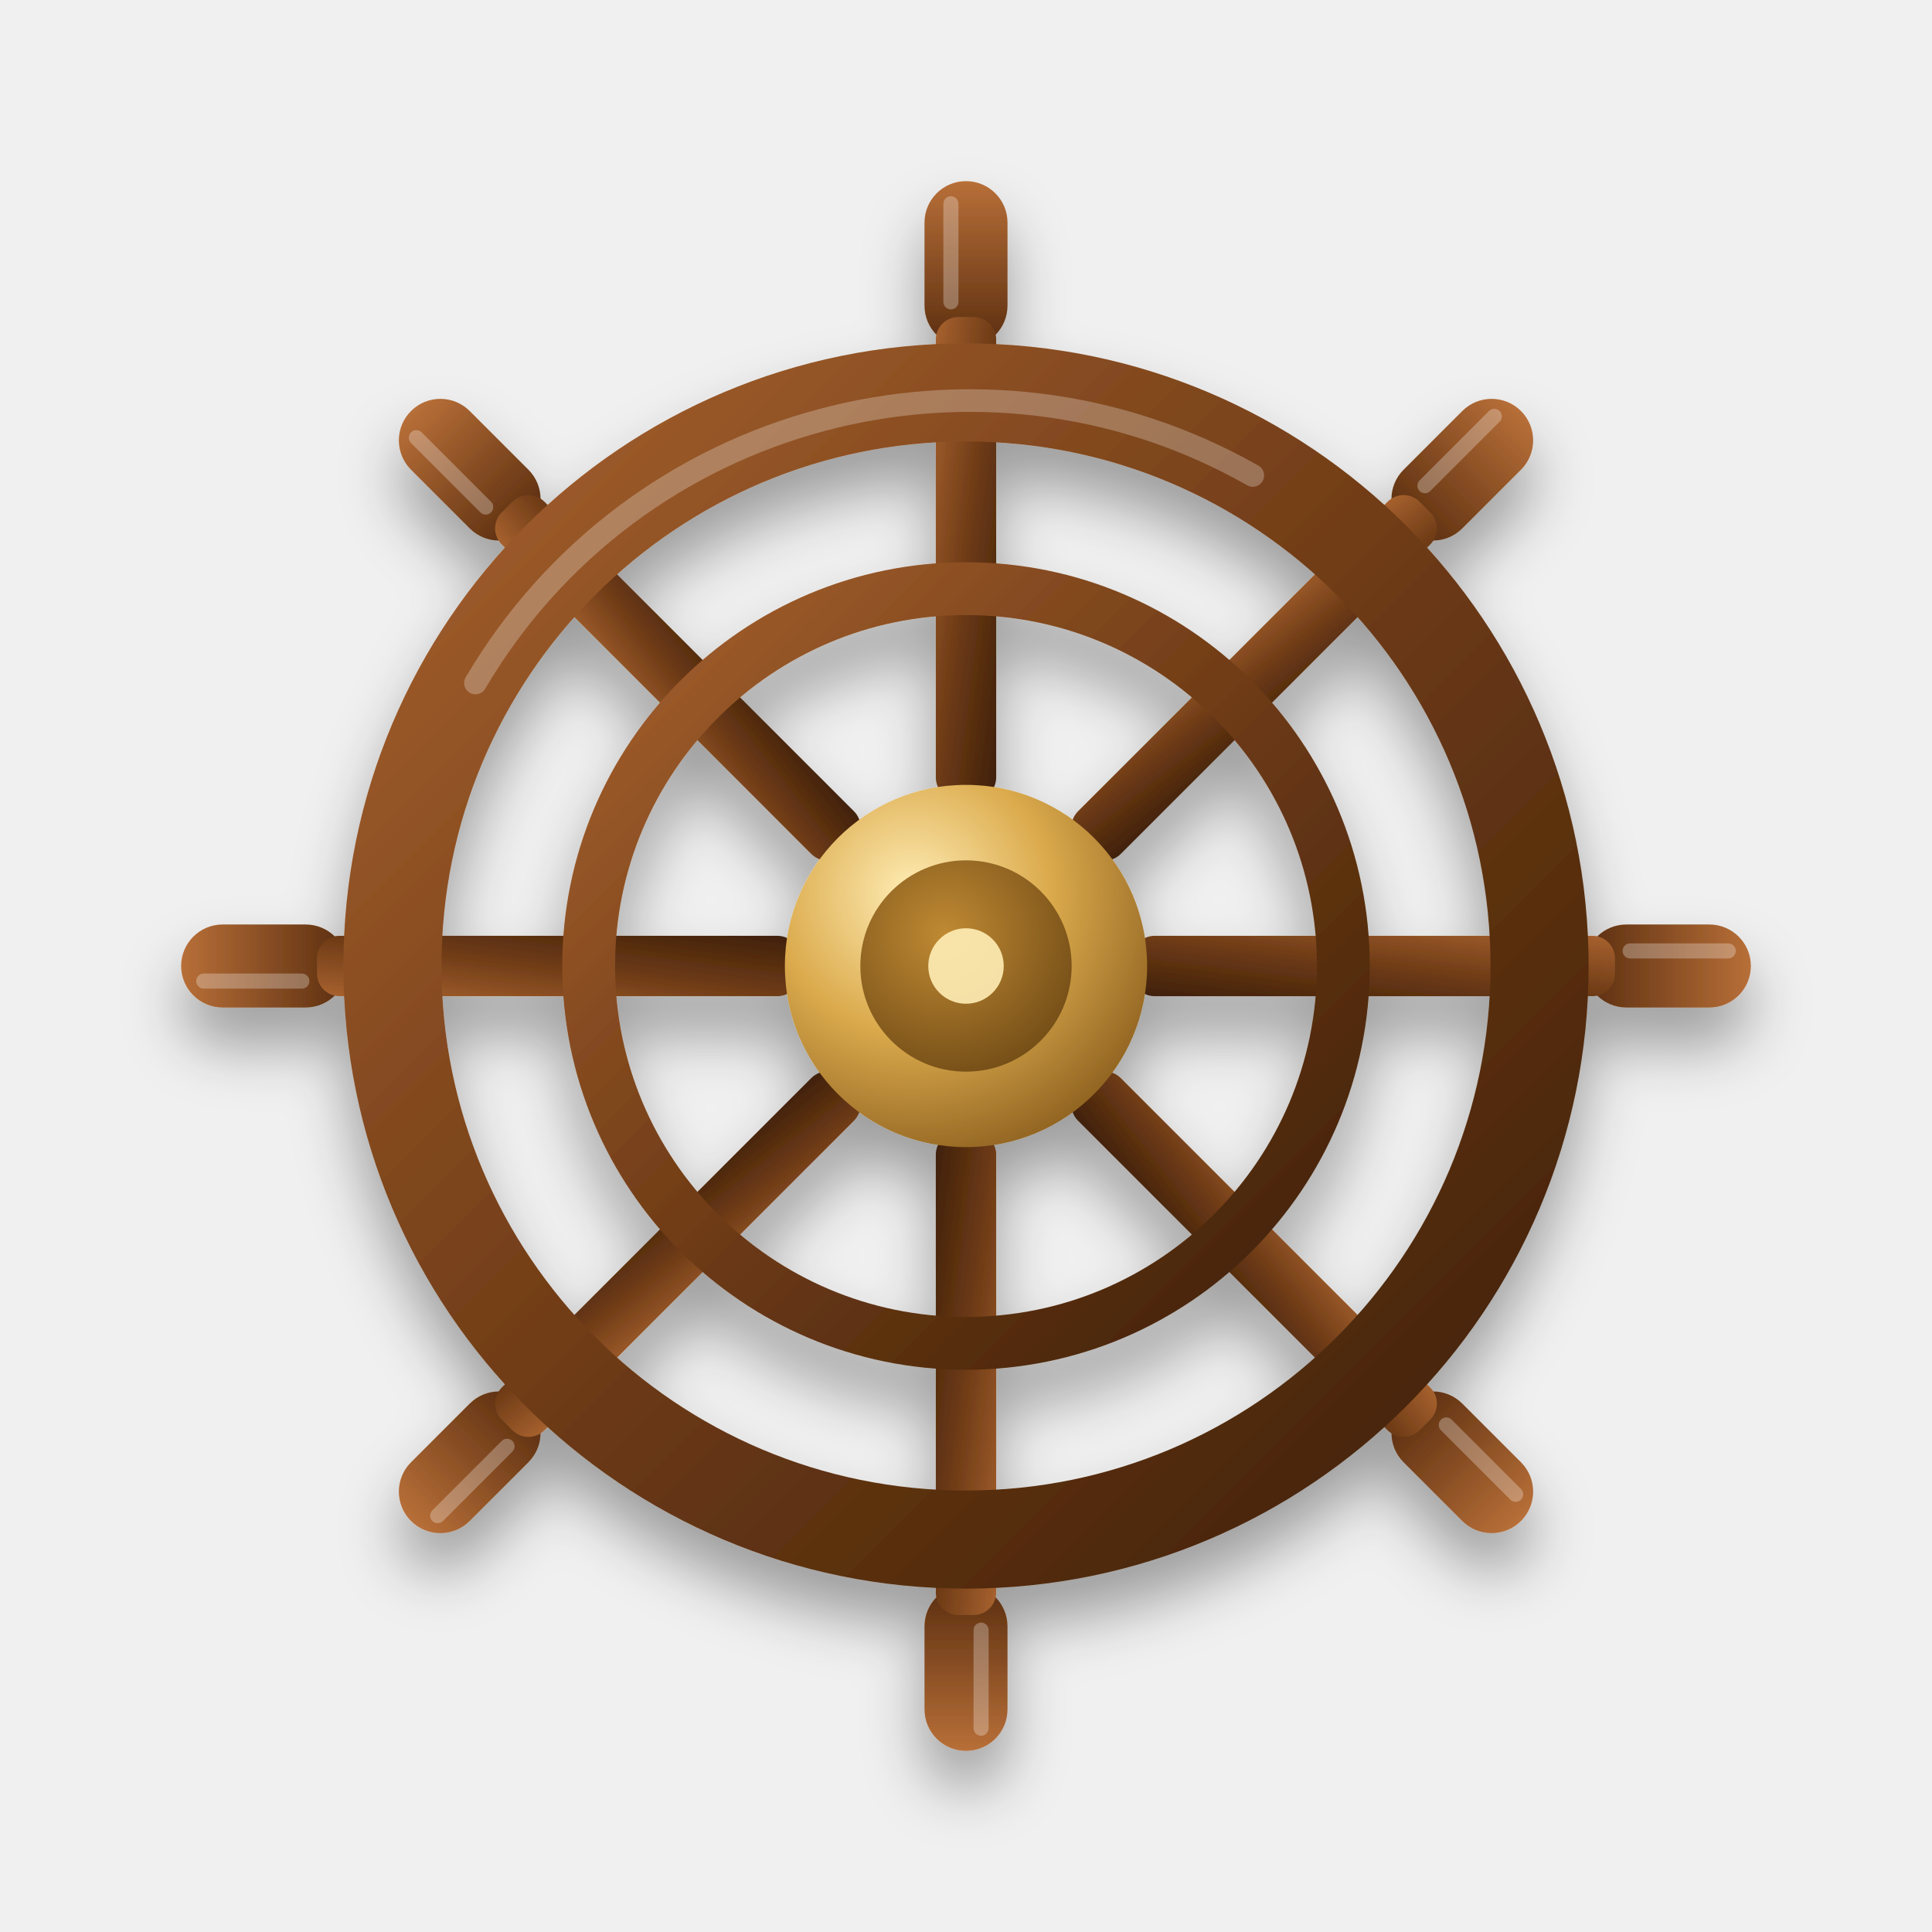
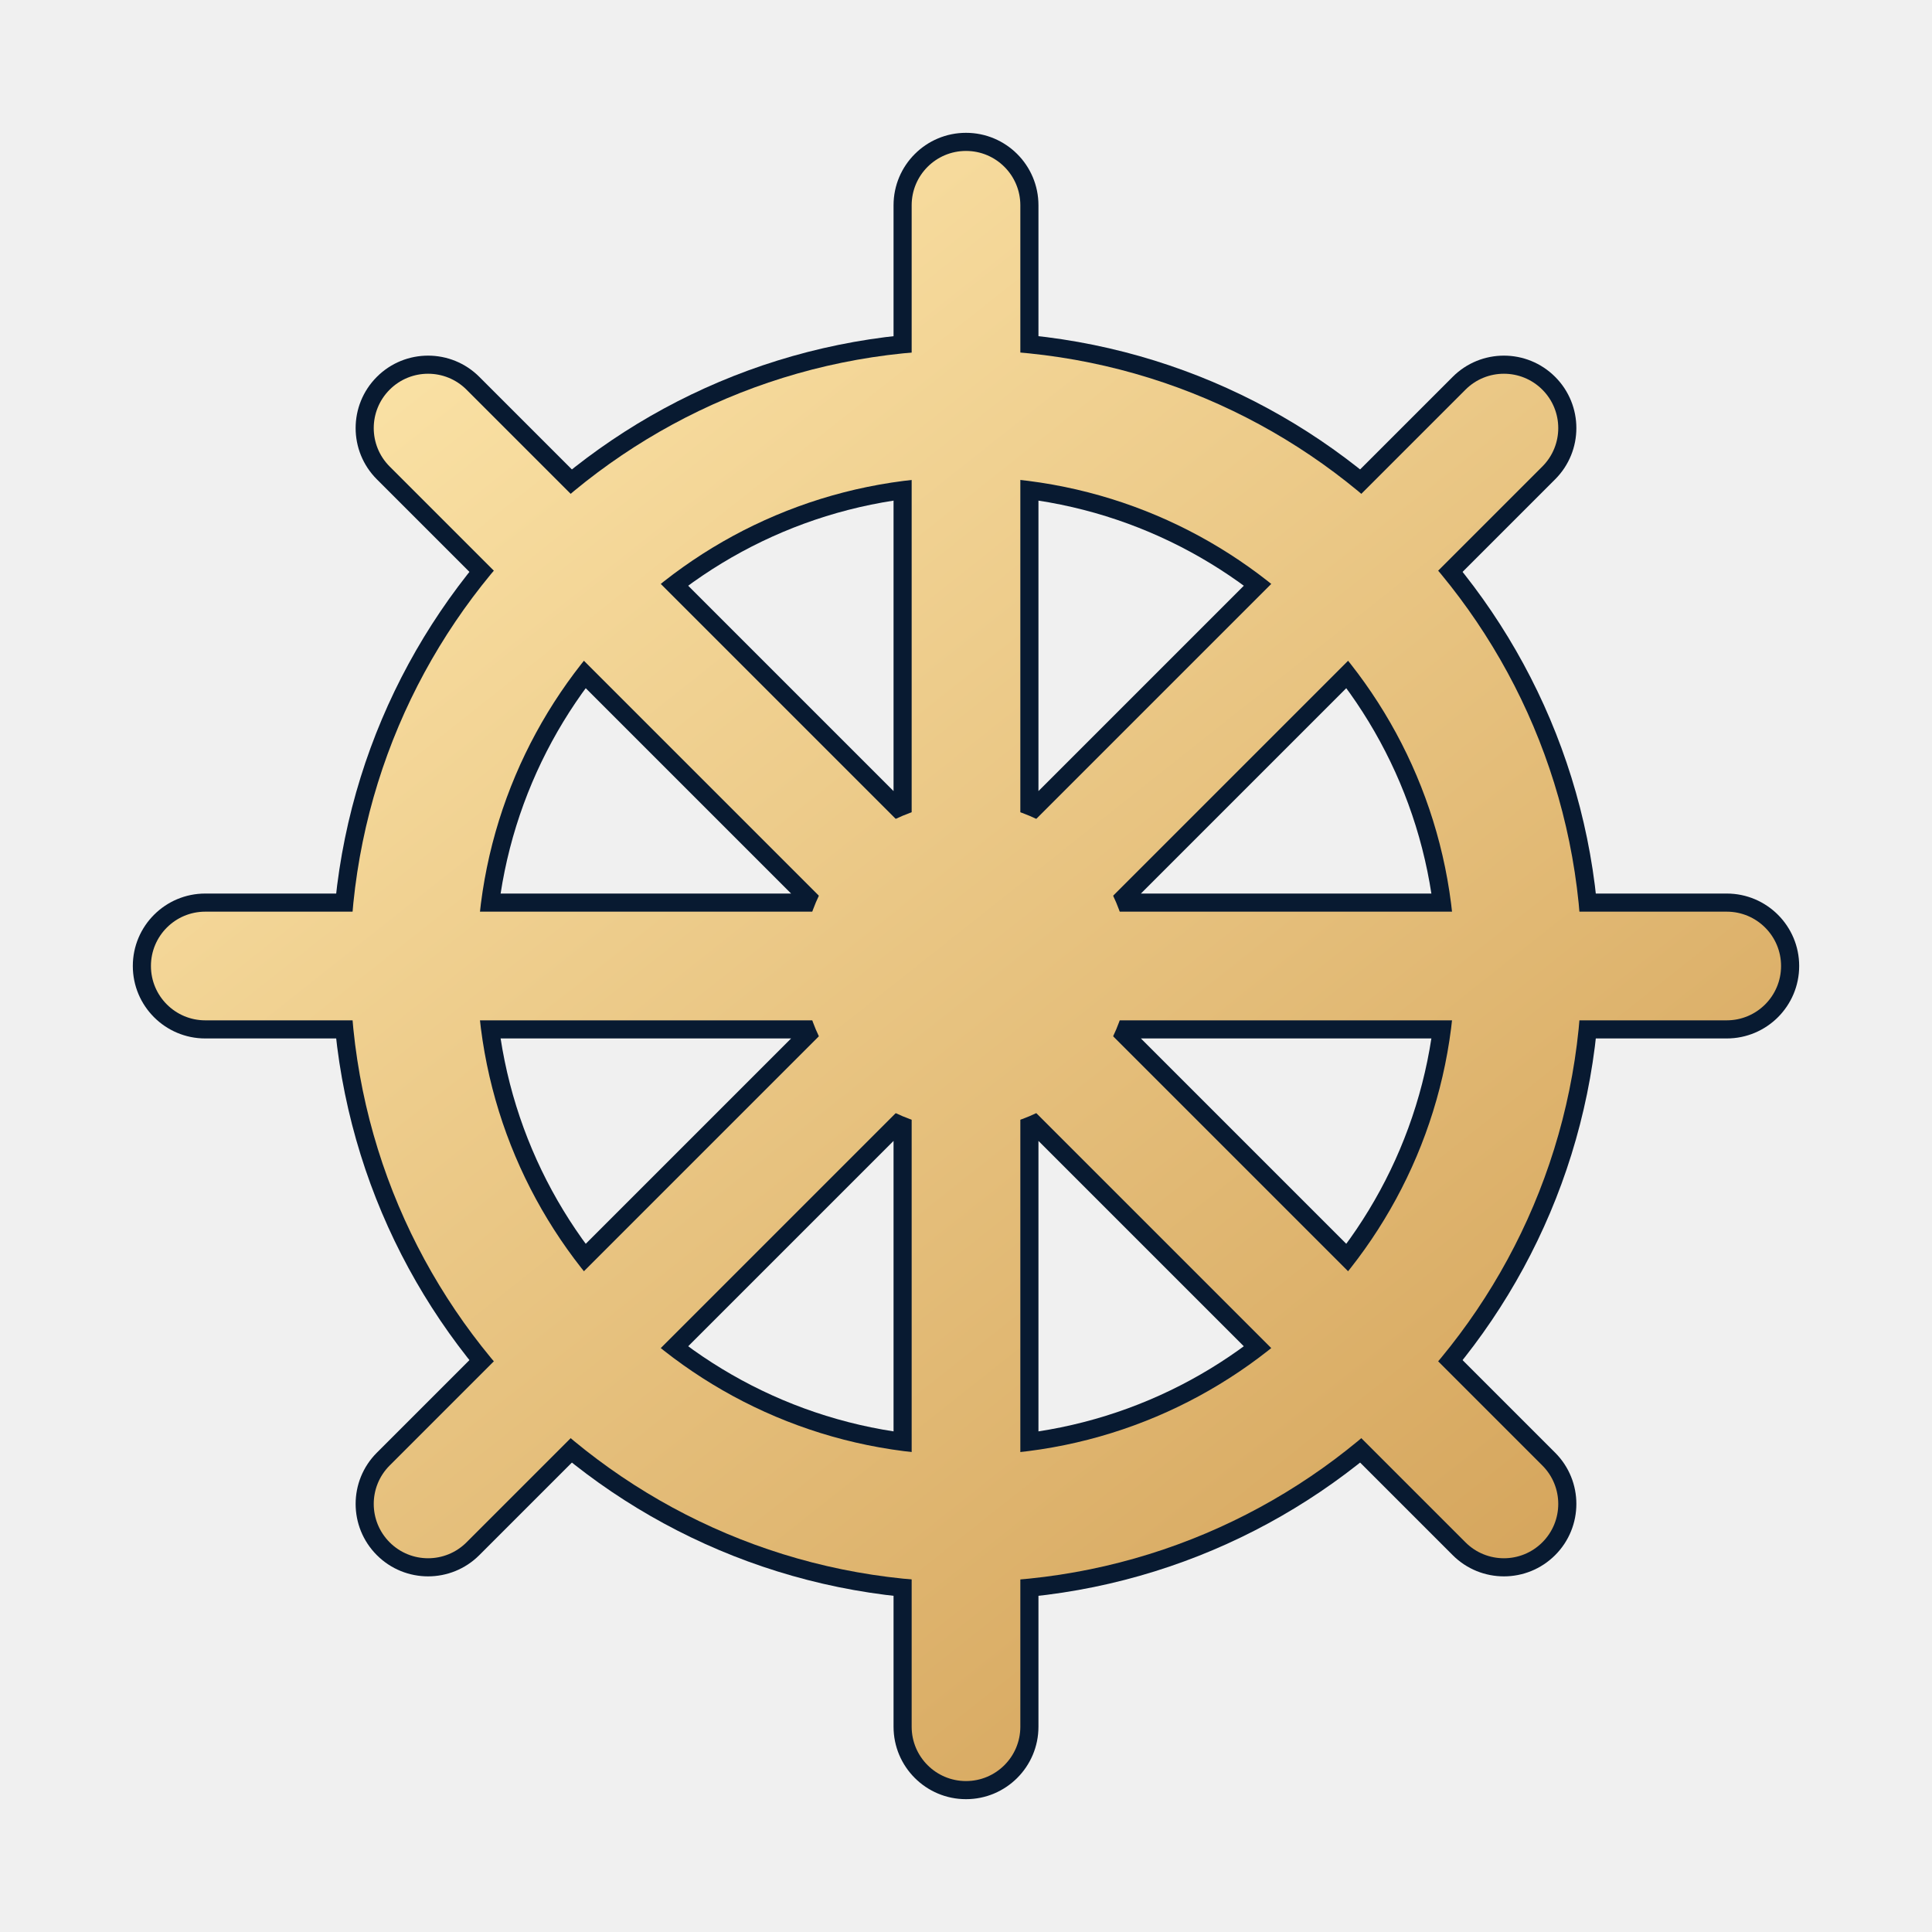
- <svg xmlns="http://www.w3.org/2000/svg" viewBox="0 0 256 256" width="256" height="256">
+ <svg xmlns="http://www.w3.org/2000/svg" viewBox="0 0 256 256" width="256" height="256" role="img" aria-labelledby="title">
  <defs>
-     <linearGradient id="wood" x1="0" y1="0" x2="1" y2="1">
-       <stop offset="0" stop-color="#A8622F" />
-       <stop offset="0.5" stop-color="#6E3B16" />
-       <stop offset="1" stop-color="#3E2009" />
+     <linearGradient id="brass" gradientUnits="userSpaceOnUse" x1="40" y1="20" x2="208" y2="232">
+       <stop stop-color="#FFE9AE" />
+       <stop offset="1" stop-color="#D2A056" />
    </linearGradient>
-     <linearGradient id="handle" x1="0" y1="0" x2="0" y2="1">
-       <stop offset="0" stop-color="#B86F38" />
-       <stop offset="1" stop-color="#5A2E10" />
-     </linearGradient>
-     <radialGradient id="brass" cx="0.35" cy="0.3" r="0.85">
-       <stop offset="0" stop-color="#FFEDB5" />
-       <stop offset="0.45" stop-color="#DBAA4C" />
-       <stop offset="1" stop-color="#7E5217" />
-     </radialGradient>
-     <radialGradient id="brassDeep" cx="0.4" cy="0.35" r="0.9">
-       <stop offset="0" stop-color="#C08A33" />
-       <stop offset="1" stop-color="#5E3C0F" />
-     </radialGradient>
-     <filter id="shadow" x="-15%" y="-15%" width="130%" height="140%">
-       <feGaussianBlur in="SourceAlpha" stdDeviation="4" />
-       <feOffset dy="5" result="o" />
-       <feComponentTransfer>
-         <feFuncA type="linear" slope="0.35" />
-       </feComponentTransfer>
-       <feMerge>
-         <feMergeNode />
-         <feMergeNode in="SourceGraphic" />
-       </feMerge>
-     </filter>
-     <g id="spoke">
-       <rect x="122.5" y="24" width="11" height="22" rx="5.5" fill="url(#handle)" />
-       <rect x="124" y="42" width="8" height="64" rx="3" fill="url(#wood)" />
-       <rect x="125" y="26" width="2" height="15" rx="1" fill="#FFFFFF" fill-opacity="0.28" />
-     </g>
  </defs>
-   <g filter="url(#shadow)">
-     <use href="#spoke" />
-     <use href="#spoke" transform="rotate(45 128 128)" />
-     <use href="#spoke" transform="rotate(90 128 128)" />
-     <use href="#spoke" transform="rotate(135 128 128)" />
-     <use href="#spoke" transform="rotate(180 128 128)" />
-     <use href="#spoke" transform="rotate(225 128 128)" />
-     <use href="#spoke" transform="rotate(270 128 128)" />
-     <use href="#spoke" transform="rotate(315 128 128)" />
-     <circle cx="128" cy="128" r="76" fill="none" stroke="url(#wood)" stroke-width="13" />
-     <circle cx="128" cy="128" r="50" fill="none" stroke="url(#wood)" stroke-width="7" />
-     <circle cx="128" cy="128" r="24" fill="url(#brass)" />
+   <g fill="#081A31">
+     <path d="M118.4 128L118.4 27.2A9.6 9.6 0 0 1 137.6 27.2L137.6 128Z M121.212 121.212L192.488 49.935A9.6 9.6 0 0 1 206.065 63.512L134.788 134.788Z M128 118.4L228.8 118.4A9.6 9.6 0 0 1 228.8 137.6L128 137.6Z M134.788 121.212L206.065 192.488A9.6 9.6 0 0 1 192.488 206.065L121.212 134.788Z M137.6 128L137.6 228.8A9.6 9.6 0 0 1 118.4 228.8L118.4 128Z M134.788 134.788L63.512 206.065A9.6 9.6 0 0 1 49.935 192.488L121.212 121.212Z M128 137.6L27.2 137.6A9.6 9.6 0 0 1 27.2 118.4L128 118.4Z M121.212 134.788L49.935 63.512A9.6 9.6 0 0 1 63.512 49.935L134.788 121.212Z" />
+     <path fill-rule="evenodd" d="M44 128a84 84 0 1 0 168 0a84 84 0 1 0 -168 0ZM65.6 128a62.4 62.4 0 1 0 124.8 0a62.4 62.4 0 1 0 -124.8 0Z" />
+     <circle cx="128" cy="128" r="24" />
  </g>
-   <path d="M63 90.5 A76 76 0 0 1 166 63" fill="none" stroke="#FFFFFF" stroke-opacity="0.26" stroke-width="3" stroke-linecap="round" />
-   <circle cx="128" cy="128" r="14" fill="url(#brassDeep)" />
-   <circle cx="128" cy="128" r="5" fill="#FFEDB5" fill-opacity="0.9" />
+   <g fill="url(#brass)">
+     <path d="M120.8 128L120.8 27.2A7.2 7.2 0 0 1 135.2 27.2L135.2 128Z M122.909 122.909L194.185 51.632A7.2 7.2 0 0 1 204.368 61.815L133.091 133.091Z M128 120.8L228.8 120.8A7.2 7.2 0 0 1 228.8 135.2L128 135.2Z M133.091 122.909L204.368 194.185A7.2 7.2 0 0 1 194.185 204.368L122.909 133.091Z M135.2 128L135.2 228.8A7.2 7.2 0 0 1 120.8 228.8L120.8 128Z M133.091 133.091L61.815 204.368A7.2 7.2 0 0 1 51.632 194.185L122.909 122.909Z M128 135.2L27.2 135.2A7.2 7.2 0 0 1 27.2 120.8L128 120.8Z M122.909 133.091L51.632 61.815A7.2 7.2 0 0 1 61.815 51.632L133.091 122.909Z" />
+     <path fill-rule="evenodd" d="M46.4 128a81.6 81.6 0 1 0 163.2 0a81.6 81.6 0 1 0 -163.2 0ZM63.2 128a64.8 64.8 0 1 0 129.6 0a64.8 64.8 0 1 0 -129.6 0Z" />
+     <circle cx="128" cy="128" r="21.6" />
+   </g>
</svg>
